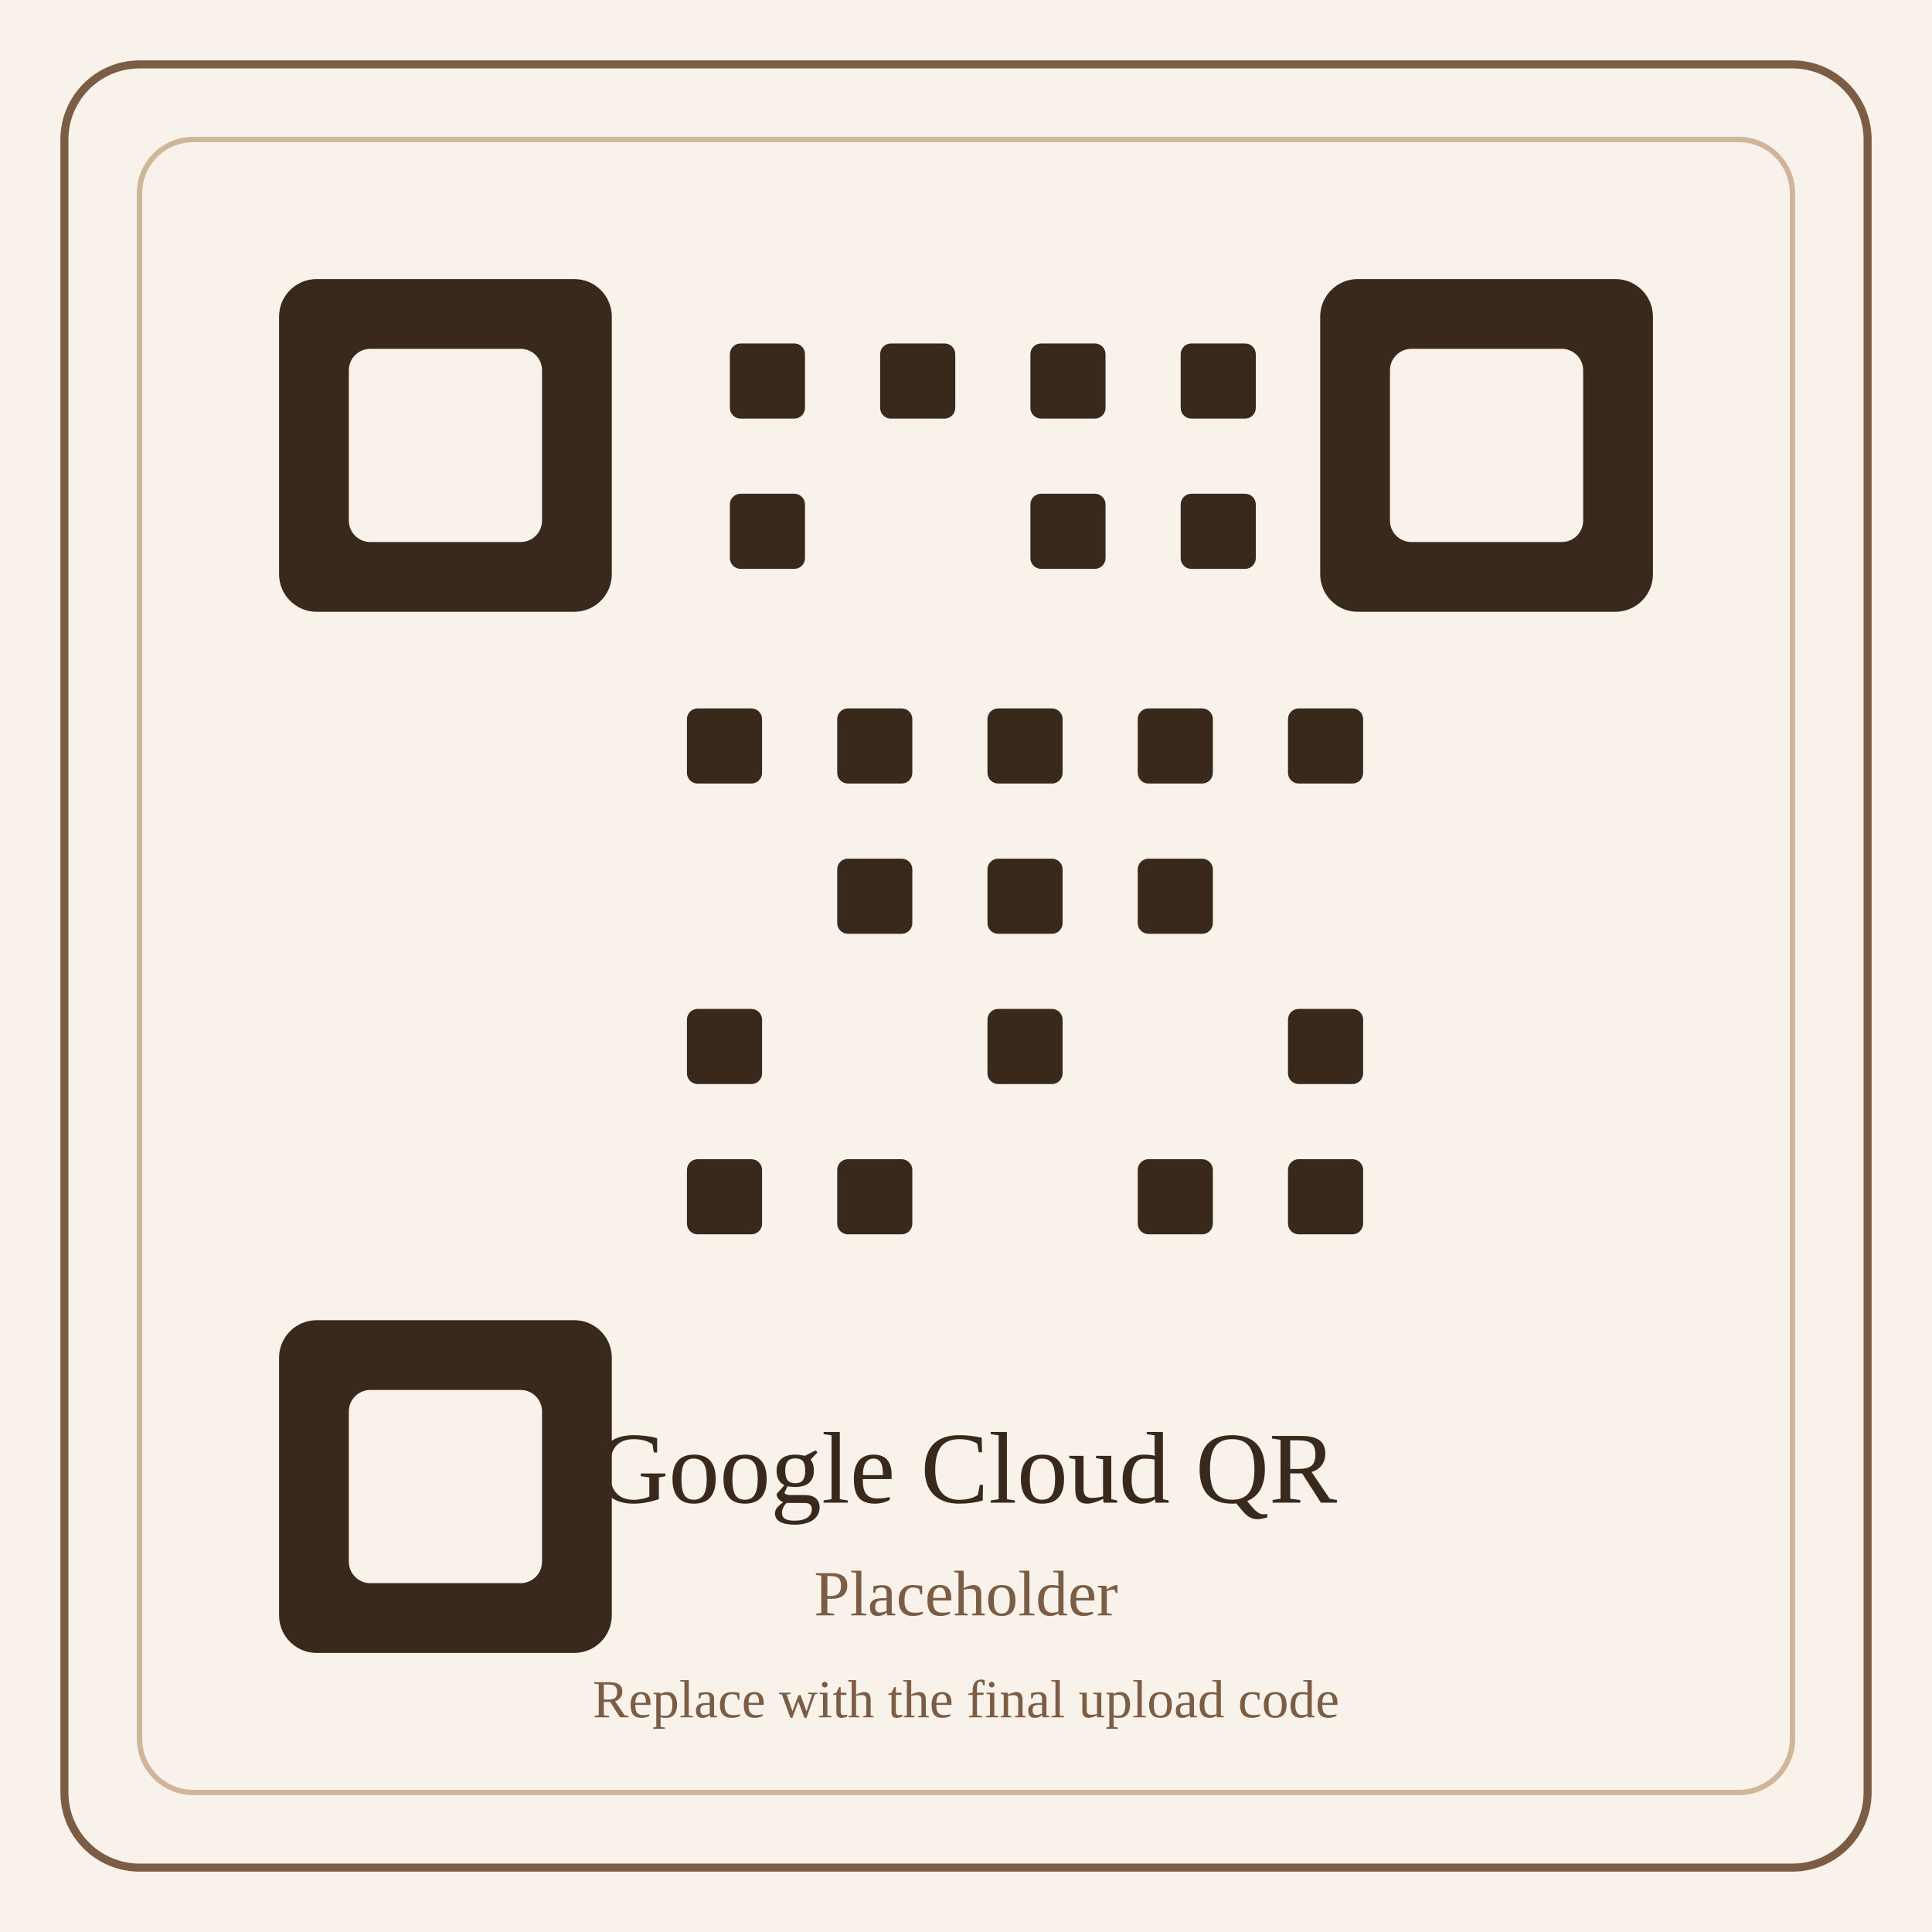
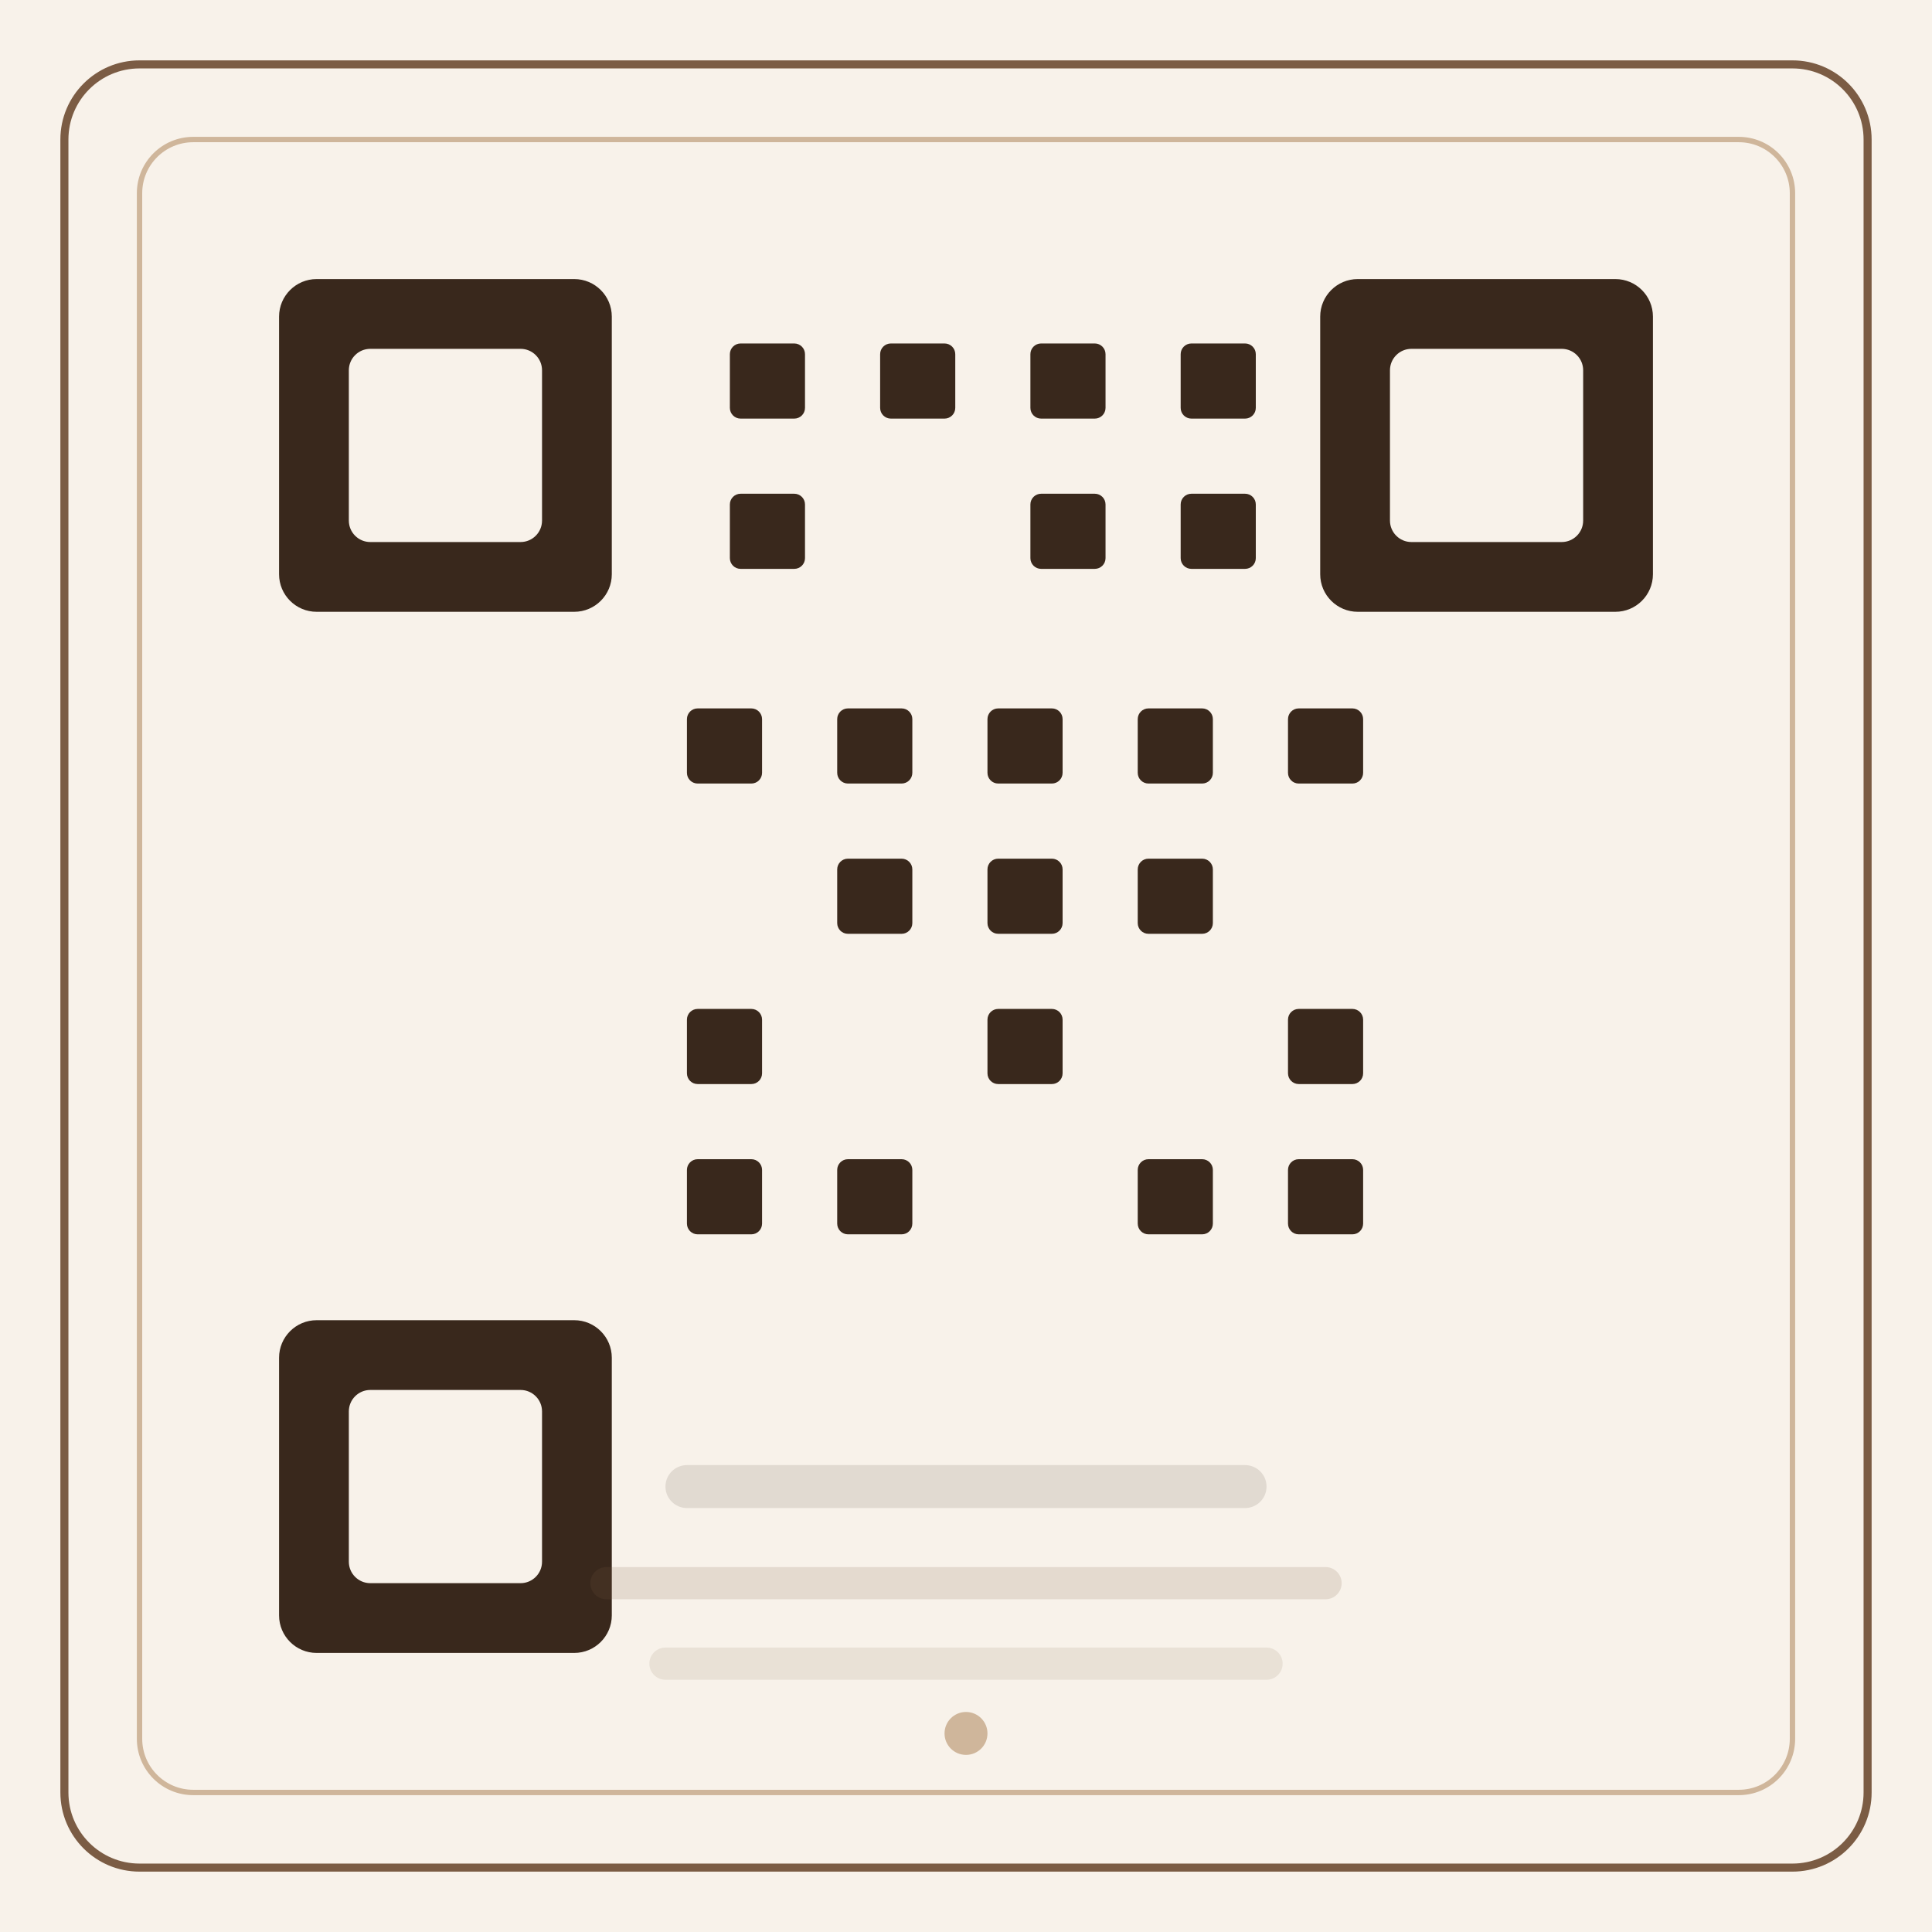
<svg xmlns="http://www.w3.org/2000/svg" width="720" height="720" viewBox="0 0 720 720" fill="none">
  <rect width="720" height="720" fill="#F8F2EA" />
  <rect x="24" y="24" width="672" height="672" rx="28" stroke="#7B5C44" stroke-width="3" />
  <rect x="52" y="52" width="616" height="616" rx="20" stroke="#CFB69B" stroke-width="2" />
  <rect x="104" y="104" width="124" height="124" rx="14" fill="#39281C" />
  <rect x="130" y="130" width="72" height="72" rx="8" fill="#F8F2EA" />
  <rect x="492" y="104" width="124" height="124" rx="14" fill="#39281C" />
  <rect x="518" y="130" width="72" height="72" rx="8" fill="#F8F2EA" />
  <rect x="104" y="492" width="124" height="124" rx="14" fill="#39281C" />
  <rect x="130" y="518" width="72" height="72" rx="8" fill="#F8F2EA" />
  <rect x="272" y="128" width="28" height="28" rx="4" fill="#39281C" />
  <rect x="328" y="128" width="28" height="28" rx="4" fill="#39281C" />
  <rect x="384" y="128" width="28" height="28" rx="4" fill="#39281C" />
  <rect x="440" y="128" width="28" height="28" rx="4" fill="#39281C" />
  <rect x="272" y="184" width="28" height="28" rx="4" fill="#39281C" />
  <rect x="384" y="184" width="28" height="28" rx="4" fill="#39281C" />
  <rect x="440" y="184" width="28" height="28" rx="4" fill="#39281C" />
  <rect x="256" y="264" width="28" height="28" rx="4" fill="#39281C" />
  <rect x="312" y="264" width="28" height="28" rx="4" fill="#39281C" />
  <rect x="368" y="264" width="28" height="28" rx="4" fill="#39281C" />
  <rect x="424" y="264" width="28" height="28" rx="4" fill="#39281C" />
  <rect x="480" y="264" width="28" height="28" rx="4" fill="#39281C" />
  <rect x="312" y="320" width="28" height="28" rx="4" fill="#39281C" />
  <rect x="368" y="320" width="28" height="28" rx="4" fill="#39281C" />
  <rect x="424" y="320" width="28" height="28" rx="4" fill="#39281C" />
  <rect x="256" y="376" width="28" height="28" rx="4" fill="#39281C" />
  <rect x="368" y="376" width="28" height="28" rx="4" fill="#39281C" />
  <rect x="480" y="376" width="28" height="28" rx="4" fill="#39281C" />
  <rect x="256" y="432" width="28" height="28" rx="4" fill="#39281C" />
  <rect x="312" y="432" width="28" height="28" rx="4" fill="#39281C" />
  <rect x="424" y="432" width="28" height="28" rx="4" fill="#39281C" />
  <rect x="480" y="432" width="28" height="28" rx="4" fill="#39281C" />
-   <text x="360" y="560" fill="#39281C" font-family="Georgia, 'Times New Roman', serif" font-size="38" text-anchor="middle">Google Cloud QR</text>
-   <text x="360" y="602" fill="#7B5C44" font-family="Georgia, 'Times New Roman', serif" font-size="24" text-anchor="middle">Placeholder</text>
-   <text x="360" y="640" fill="#7B5C44" font-family="Georgia, 'Times New Roman', serif" font-size="20" text-anchor="middle">Replace with the final upload code</text>
+   <rect x="248" y="546" width="224" height="16" rx="8" fill="#39281C" fill-opacity="0.12" />
+   <rect x="220" y="584" width="280" height="12" rx="6" fill="#7B5C44" fill-opacity="0.16" />
+   <rect x="242" y="614" width="236" height="12" rx="6" fill="#7B5C44" fill-opacity="0.12" />
+   <circle cx="360" cy="646" r="8" fill="#CFB69B" />
</svg>
